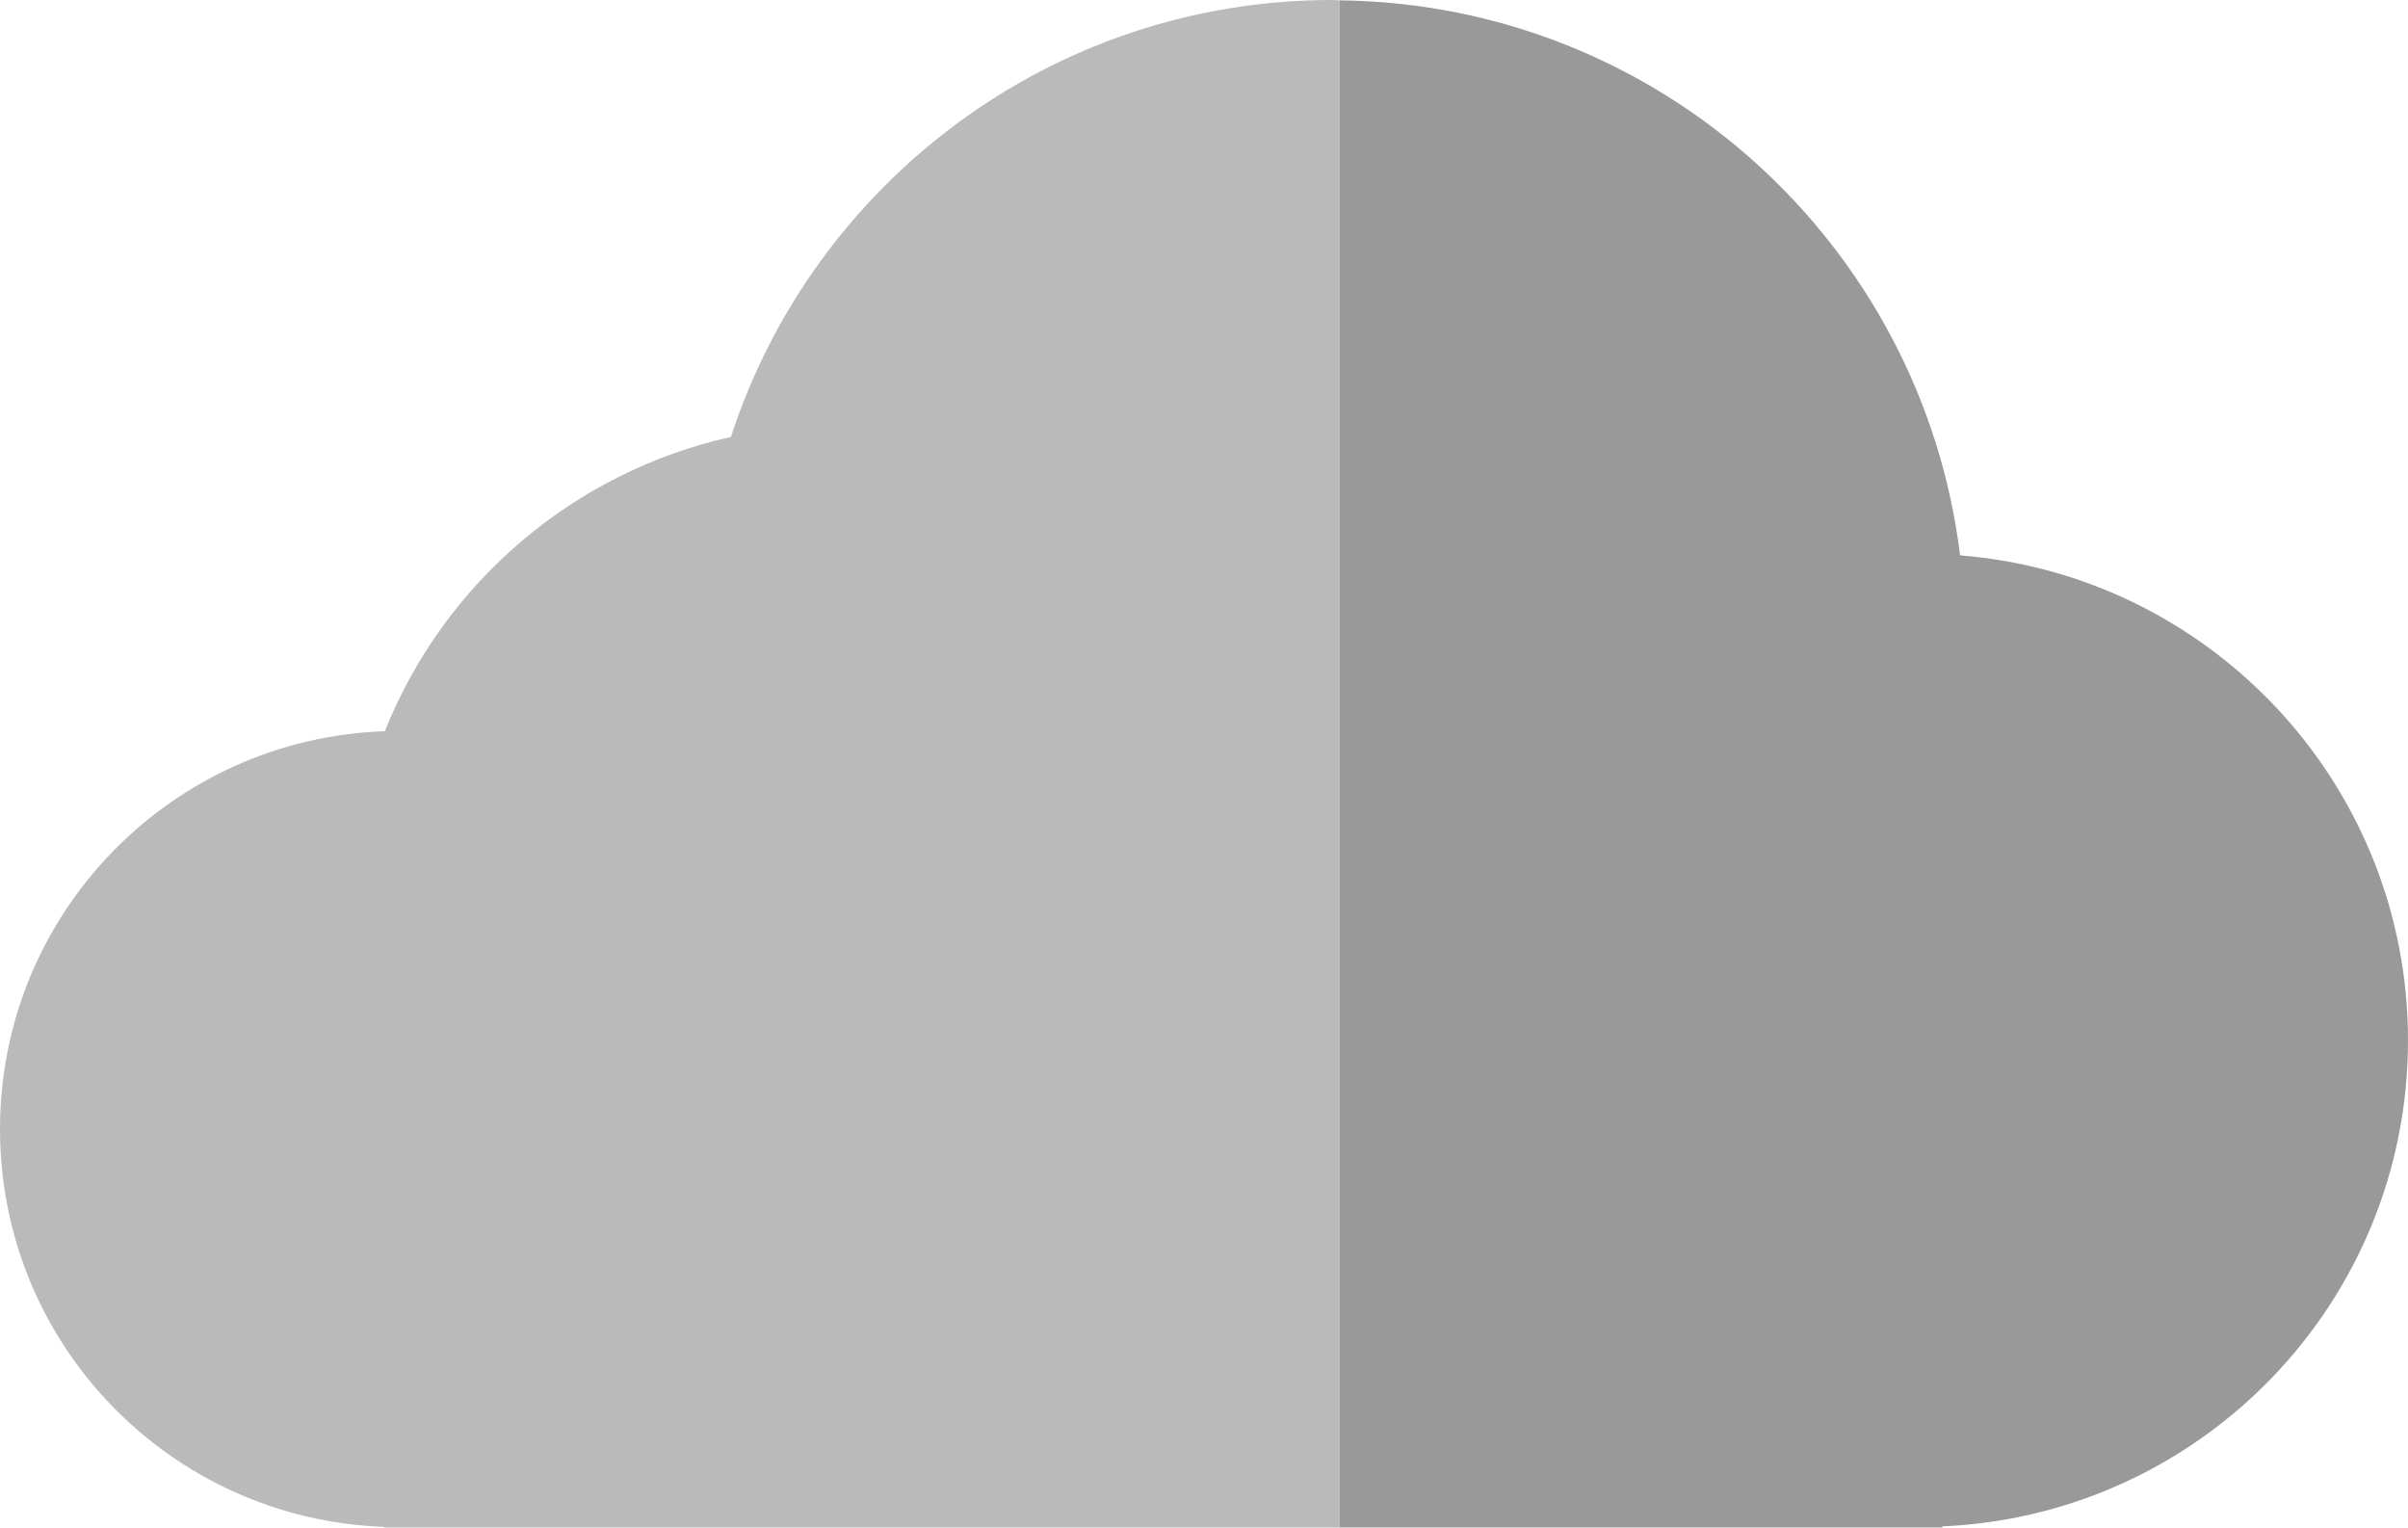
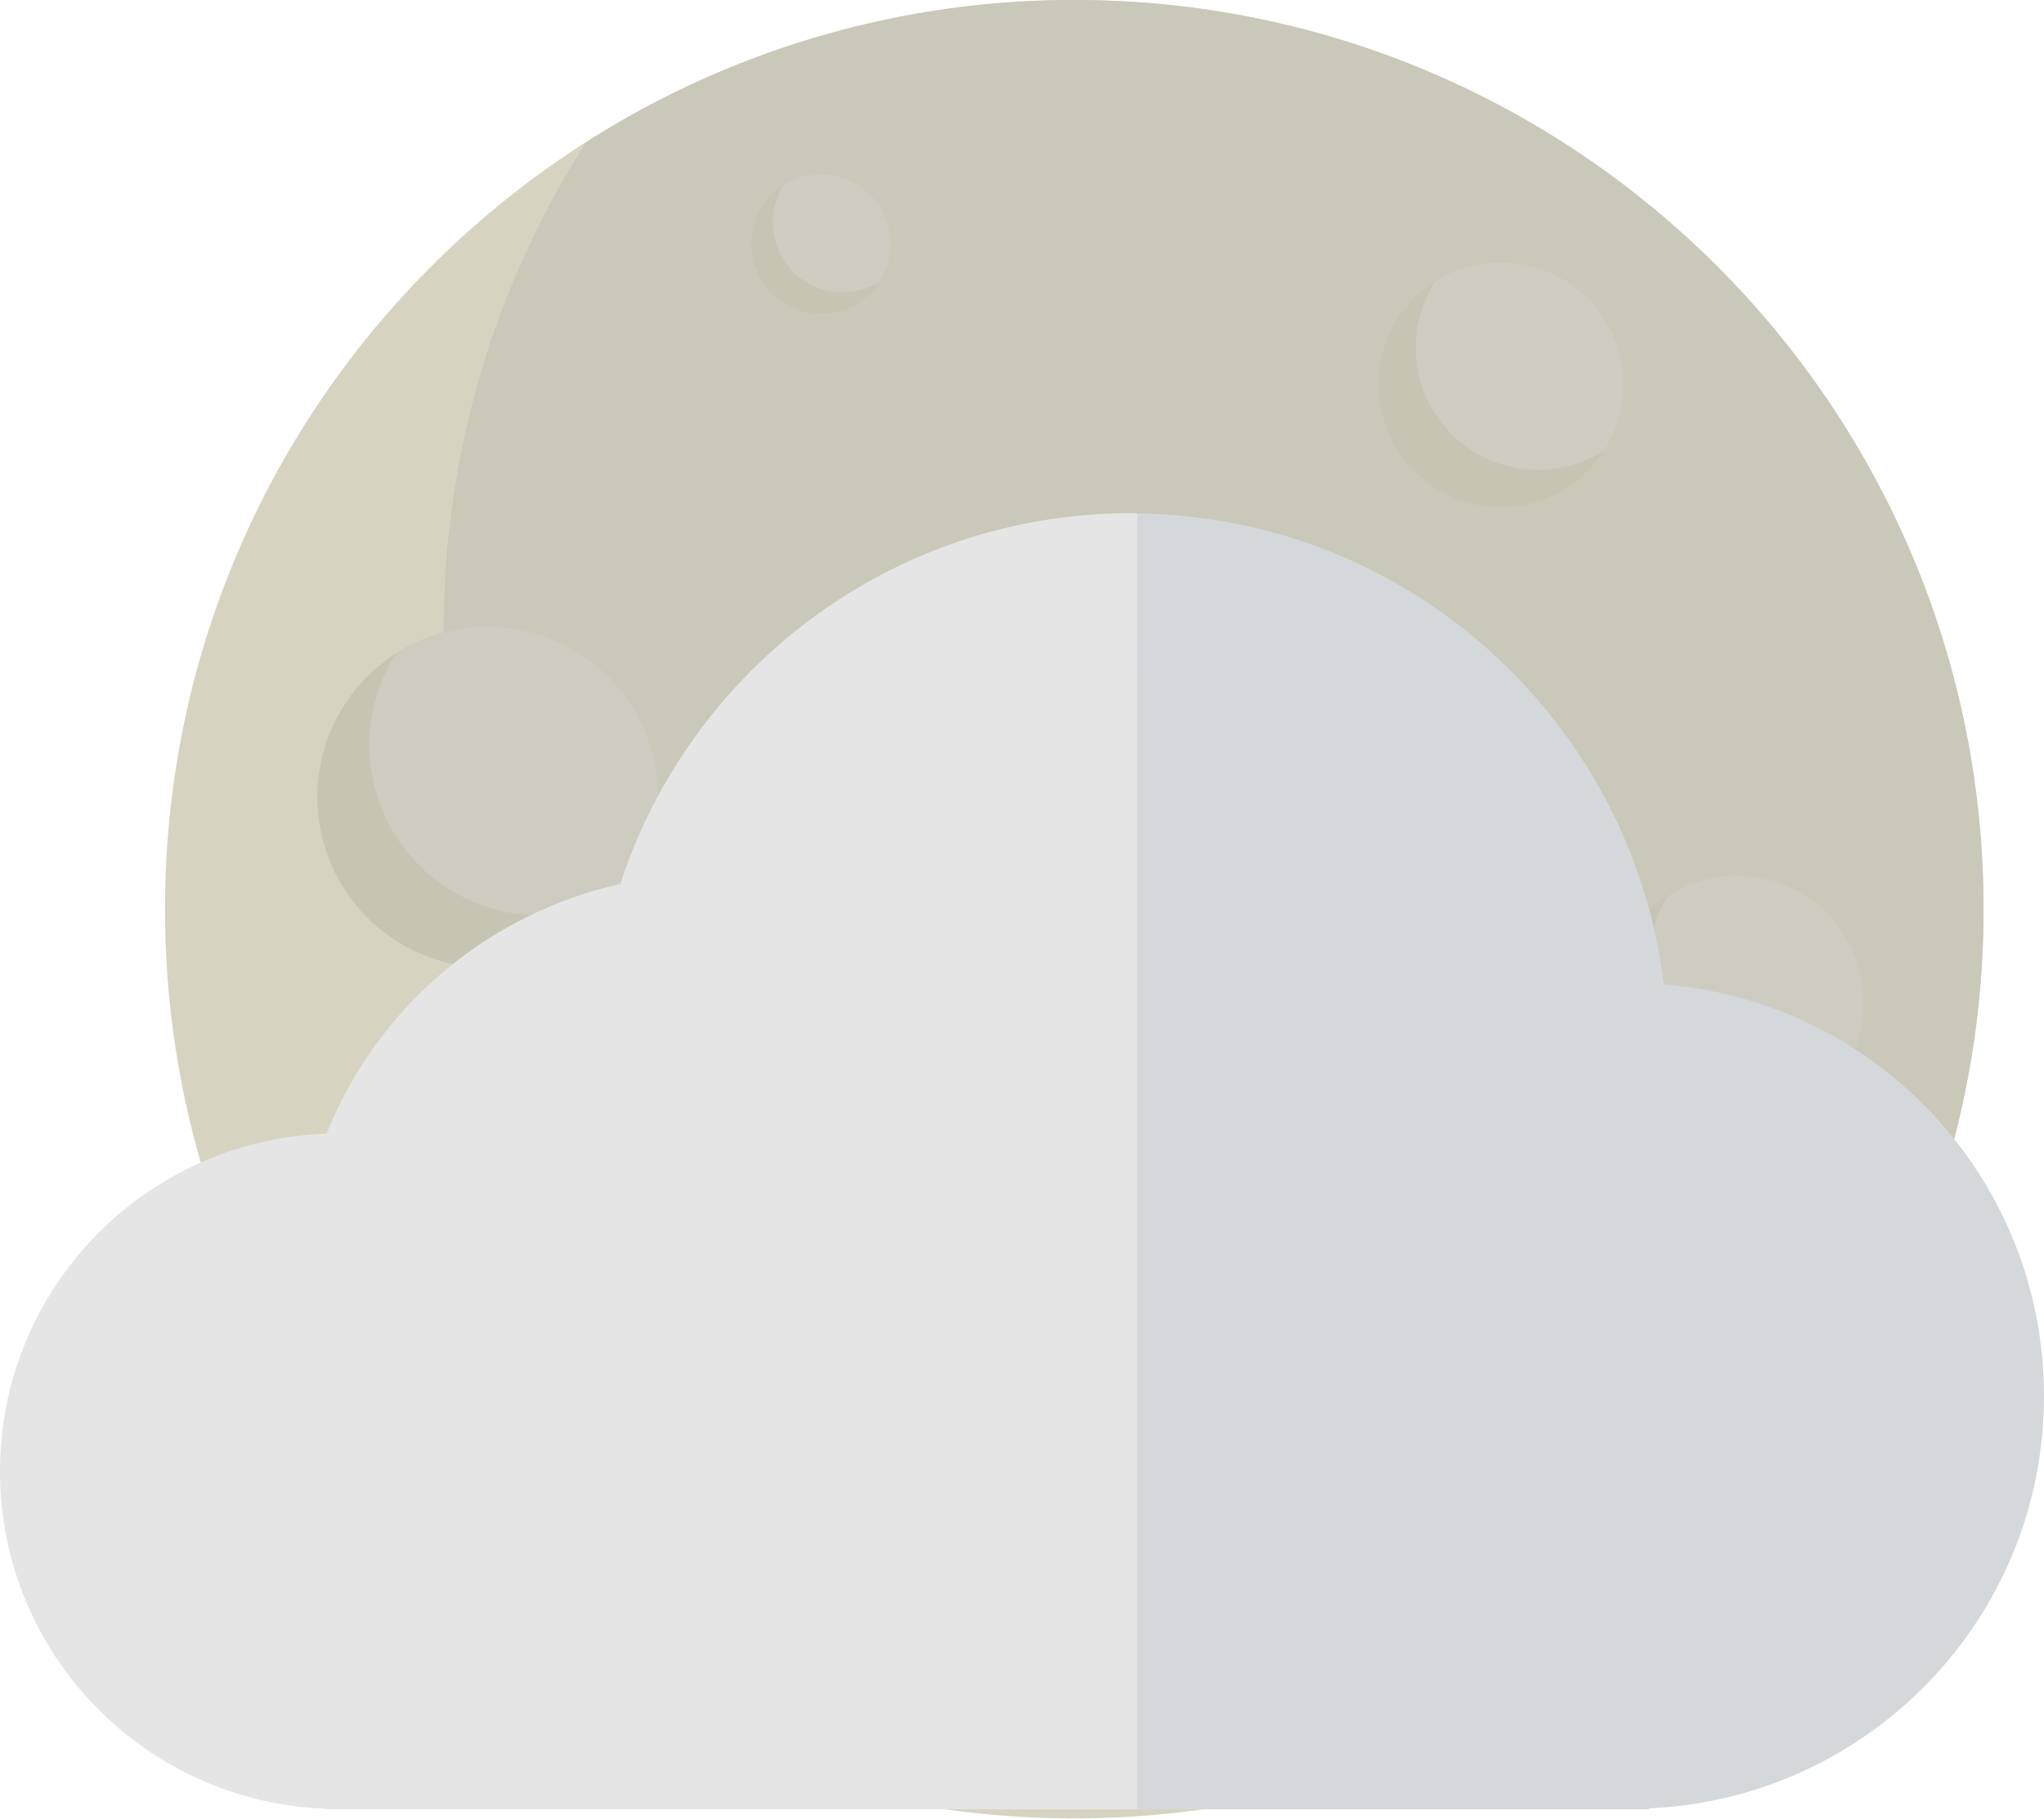
- <svg xmlns="http://www.w3.org/2000/svg" id="Layer_1" data-name="Layer 1" viewBox="0 0 912.8 578.89">
+ <svg xmlns="http://www.w3.org/2000/svg" id="Layer_1" data-name="Layer 1" viewBox="0 0 885.87 788.15">
  <defs>
-     <style>.cls-1{fill:#bababa;}.cls-2{fill:#999;}</style>
+     <style>.cls-1{fill:#d6d4c1;}.cls-2{fill:#c9c8b9;}.cls-3{fill:#c6c4b3;}.cls-4{fill:#ceccc0;}.cls-5{fill:#b7b284;}.cls-6{fill:#c1be99;}.cls-7{fill:#e5e5e5;}.cls-8{fill:#d5d8db;}</style>
  </defs>
-   <path class="cls-1" d="M549,211.11c-106.55,0-196.74,69.49-228,165.58A184.76,184.76,0,0,0,189.79,488.22C108.78,491,43.93,557.31,43.93,639s64.64,147.77,145.43,150.76V790H551.79V211.24C550.86,211.2,549.94,211.11,549,211.11Z" transform="translate(-43.93 -211.11)" />
-   <path class="cls-2" d="M786.94,421.58C772.51,303.93,673,212.62,551.79,211.24V790H780.24v-.43c98.18-4.26,176.49-85,176.49-184.16C956.73,508.47,881.93,429.14,786.94,421.58Z" transform="translate(-43.93 -211.11)" />
+   <path class="cls-1" d="M908,492.83c0,217.65-176.45,394.08-394.08,394.08S119.85,710.48,119.85,492.83,296.28,98.76,513.92,98.76,908,275.19,908,492.83Z" transform="translate(-48.34 -98.76)" />
+   <path class="cls-2" d="M513.92,98.76a392.13,392.13,0,0,0-211.61,61.7,392.07,392.07,0,0,0-61.69,211.6c0,217.64,176.42,394.07,394.08,394.07a392.32,392.32,0,0,0,211.61-61.68A392.27,392.27,0,0,0,908,492.83C908,275.19,731.55,98.76,513.92,98.76Z" transform="translate(-48.34 -98.76)" />
+   <path class="cls-3" d="M333.62,444.23a73.88,73.88,0,1,1-73.87-73.87A73.87,73.87,0,0,1,333.62,444.23Z" transform="translate(-48.34 -98.76)" />
+   <path class="cls-4" d="M259.75,370.36a73.63,73.63,0,0,0-39.69,11.55,73.86,73.86,0,0,0,102,102,73.84,73.84,0,0,0-62.3-113.52Z" transform="translate(-48.34 -98.76)" />
+   <path class="cls-3" d="M635.4,476A103.53,103.53,0,1,1,531.87,372.48,103.52,103.52,0,0,1,635.4,476Z" transform="translate(-48.34 -98.76)" />
+   <path class="cls-4" d="M531.87,372.48a103.14,103.14,0,0,0-55.6,16.21A103.52,103.52,0,0,0,619.19,531.61a103.51,103.51,0,0,0-87.32-159.13Z" transform="translate(-48.34 -98.76)" />
+   <path class="cls-3" d="M393.06,697.27A43.26,43.26,0,1,1,349.8,654,43.27,43.27,0,0,1,393.06,697.27Z" transform="translate(-48.34 -98.76)" />
+   <path class="cls-4" d="M349.8,654a43.12,43.12,0,0,0-23.24,6.78,43.26,43.26,0,0,0,59.72,59.73A43.26,43.26,0,0,0,349.8,654Z" transform="translate(-48.34 -98.76)" />
+   <path class="cls-3" d="M751.88,265.47a53.06,53.06,0,1,1-53-53.06A53,53,0,0,1,751.88,265.47Z" transform="translate(-48.34 -98.76)" />
+   <path class="cls-4" d="M698.84,212.41a52.63,52.63,0,0,0-28.48,8.3A53,53,0,0,0,743.58,294a53,53,0,0,0-44.75-81.54Z" transform="translate(-48.34 -98.76)" />
+   <path class="cls-3" d="M434.45,204.49a30.21,30.21,0,1,1-30.22-30.2A30.22,30.22,0,0,1,434.45,204.49Z" transform="translate(-48.34 -98.76)" />
+   <path class="cls-4" d="M404.23,174.29A30,30,0,0,0,388,179a30.2,30.2,0,0,0,41.69,41.71,30.22,30.22,0,0,0-25.5-46.43Z" transform="translate(-48.34 -98.76)" />
+   <path class="cls-3" d="M856,533.32A55.11,55.11,0,1,1,801,478.22,55.14,55.14,0,0,1,856,533.32Z" transform="translate(-48.34 -98.76)" />
+   <path class="cls-4" d="M801,478.22a54.18,54.18,0,0,0-29.59,8.66,54.29,54.29,0,0,0-8.61,29.56,55.11,55.11,0,0,0,84.67,46.51A54.52,54.52,0,0,0,856,533.32,55.1,55.1,0,0,0,801,478.22Z" transform="translate(-48.34 -98.76)" />
+   <path class="cls-3" d="M679.65,759.43a47.5,47.5,0,1,1-47.51-47.5A47.49,47.49,0,0,1,679.65,759.43Z" transform="translate(-48.34 -98.76)" />
+   <path class="cls-4" d="M632.14,711.93a47.31,47.31,0,0,0-25.48,7.44,47.49,47.49,0,0,0,65.55,65.57,47.49,47.49,0,0,0-40.07-73Z" transform="translate(-48.34 -98.76)" />
+   <path class="cls-5" d="M693.27,477a98.19,98.19,0,1,1-98.19-98.2A98.18,98.18,0,0,1,693.27,477Z" transform="translate(-48.34 -98.76)" />
+   <path class="cls-6" d="M595.07,378.84a97.62,97.62,0,0,0-52.71,15.38A98.16,98.16,0,0,0,677.88,529.75a98.15,98.15,0,0,0-82.81-150.91Z" transform="translate(-48.34 -98.76)" />
+   <path class="cls-5" d="M463.43,686.86a41,41,0,1,1-41-41A41,41,0,0,1,463.43,686.86Z" transform="translate(-48.34 -98.76)" />
+   <path class="cls-6" d="M422.41,645.83a40.86,40.86,0,0,0-22.05,6.42A41,41,0,0,0,457,708.91a41,41,0,0,0-34.6-63.08Z" transform="translate(-48.34 -98.76)" />
+   <path class="cls-5" d="M735.23,745.81a45.05,45.05,0,1,1-45-45.05A45,45,0,0,1,735.23,745.81Z" transform="translate(-48.34 -98.76)" />
+   <path class="cls-6" d="M690.18,700.76a45,45,0,0,0-24.2,7.06A45,45,0,0,0,728.16,770a45,45,0,0,0-38-69.25Z" transform="translate(-48.34 -98.76)" />
+   <path class="cls-7" d="M538.49,321.19c-103.37,0-190.9,67.46-221.31,160.7A179.32,179.32,0,0,0,189.9,590.12C111.3,592.79,48.34,657.18,48.34,736.41S111.1,879.82,189.5,882.74V883H541.22V321.32C540.31,321.3,539.44,321.19,538.49,321.19Z" transform="translate(-48.34 -98.76)" />
+   <path class="cls-8" d="M769.47,525.45c-14-114.16-110.56-202.78-228.26-204.13V883H762.94v-.43c95.26-4.13,171.27-82.44,171.27-178.71C934.21,609.78,861.61,532.78,769.47,525.45Z" transform="translate(-48.34 -98.76)" />
</svg>
